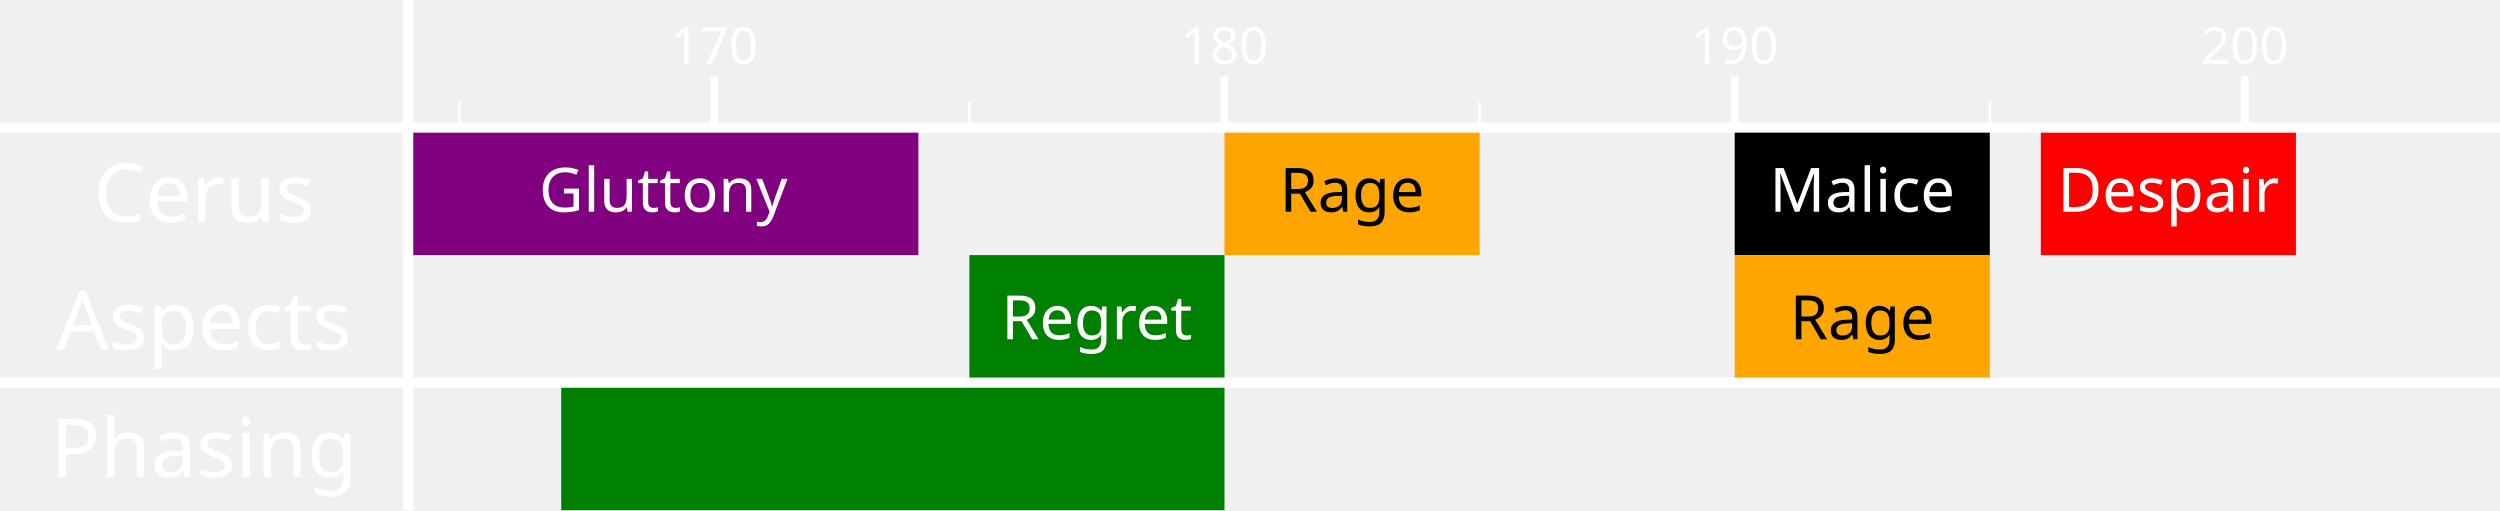
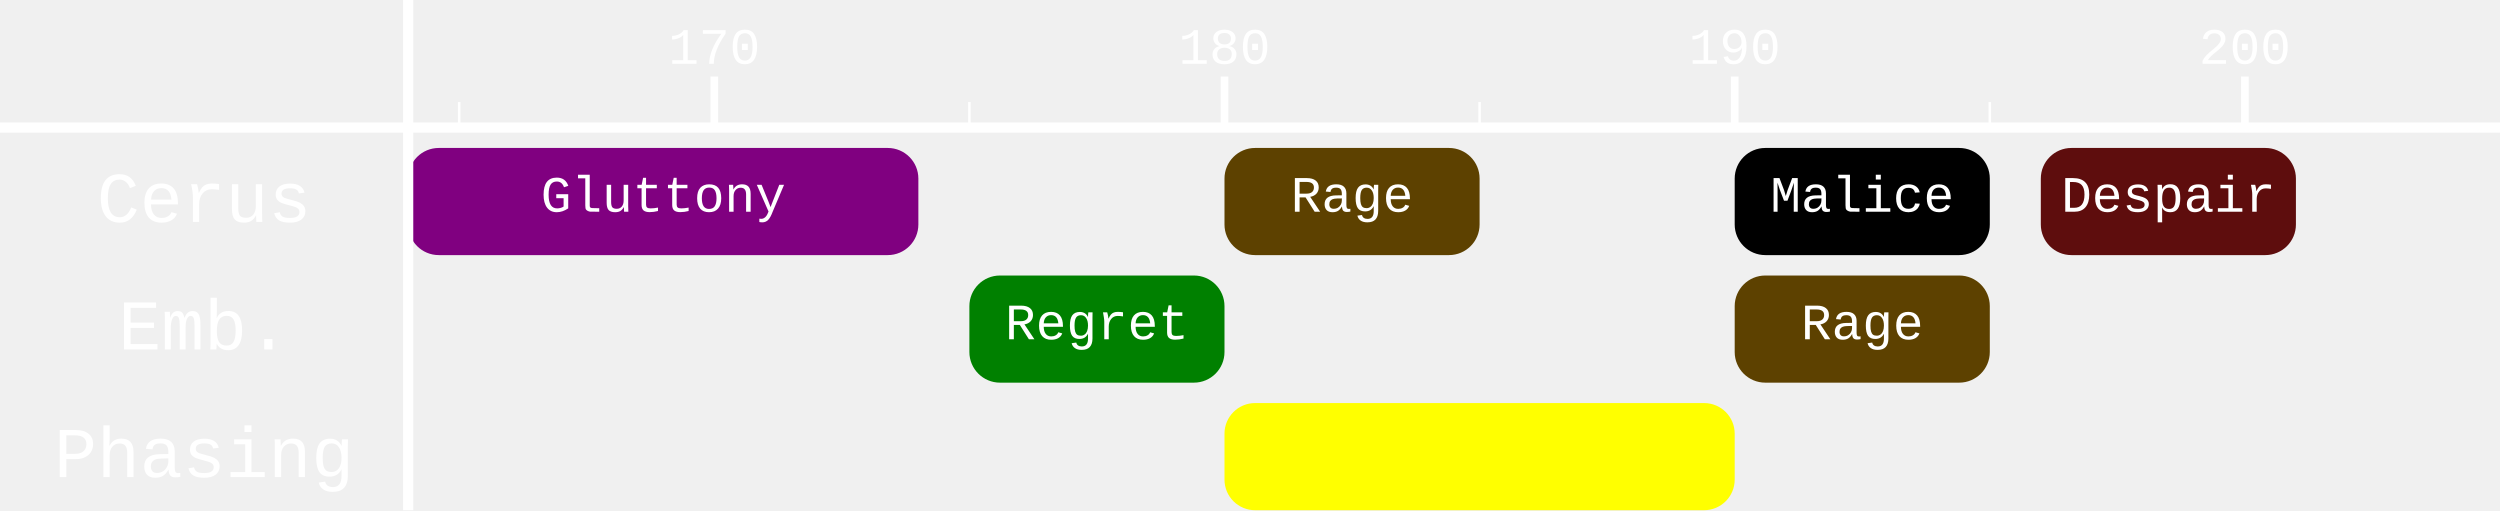
<svg xmlns="http://www.w3.org/2000/svg" width="490" height="100" viewBox="0 0 490 100">
  <defs>
</defs>
-   <text x="40.0" y="43.5" font-size="16" fill="white" style="font-family:Segoe UI;text-anchor:middle">Cerus</text>
-   <rect x="80" y="25" width="100" height="25" fill="purple" />
-   <text x="130.0" y="41.5" font-size="12" fill="white" style="font-family:Segoe UI;text-anchor:middle">Gluttony</text>
-   <rect x="240" y="25" width="50" height="25" fill="orange" />
-   <text x="265.0" y="41.5" font-size="12" fill="black" style="font-family:Segoe UI;text-anchor:middle">Rage</text>
-   <rect x="340" y="25" width="50" height="25" fill="black" />
-   <text x="365.0" y="41.5" font-size="12" fill="white" style="font-family:Segoe UI;text-anchor:middle">Malice</text>
-   <rect x="400" y="25" width="50" height="25" fill="red" />
-   <text x="425.0" y="41.5" font-size="12" fill="white" style="font-family:Segoe UI;text-anchor:middle">Despair</text>
-   <text x="40.0" y="68.5" font-size="16" fill="white" style="font-family:Segoe UI;text-anchor:middle">Aspects</text>
-   <rect x="190" y="50" width="50" height="25" fill="green" />
-   <text x="215.0" y="66.5" font-size="12" fill="white" style="font-family:Segoe UI;text-anchor:middle">Regret</text>
-   <rect x="340" y="50" width="50" height="25" fill="orange" />
-   <text x="365.0" y="66.5" font-size="12" fill="black" style="font-family:Segoe UI;text-anchor:middle">Rage</text>
-   <text x="40.0" y="93.5" font-size="16" fill="white" style="font-family:Segoe UI;text-anchor:middle">Phasing</text>
-   <rect x="110" y="75" width="130" height="25" fill="green" />
+   <text x="40.0" y="43.5" font-size="14" fill="white" style="font-family:Courier New, monospace;text-anchor:middle">Cerus</text>
+   <rect x="80" y="29" width="100" height="21" fill="purple" rx="6" ry="6" />
+   <text x="130.0" y="41.5" font-size="10" fill="white" style="font-family: Courier New, monospace;text-anchor:middle">Gluttony</text>
+   <rect x="240" y="29" width="50" height="21" fill="#5d4100" rx="6" ry="6" />
+   <text x="265.0" y="41.5" font-size="10" fill="white" style="font-family: Courier New, monospace;text-anchor:middle">Rage</text>
+   <rect x="340" y="29" width="50" height="21" fill="black" rx="6" ry="6" />
+   <text x="365.0" y="41.5" font-size="10" fill="white" style="font-family: Courier New, monospace;text-anchor:middle">Malice</text>
+   <rect x="400" y="29" width="50" height="21" fill="#5e0d0d" rx="6" ry="6" />
+   <text x="425.0" y="41.5" font-size="10" fill="white" style="font-family: Courier New, monospace;text-anchor:middle">Despair</text>
+   <text x="40.0" y="68.5" font-size="14" fill="white" style="font-family:Courier New, monospace;text-anchor:middle">Emb.</text>
+   <rect x="190" y="54" width="50" height="21" fill="green" rx="6" ry="6" />
+   <text x="215.0" y="66.5" font-size="10" fill="white" style="font-family: Courier New, monospace;text-anchor:middle">Regret</text>
+   <rect x="340" y="54" width="50" height="21" fill="#5d4100" rx="6" ry="6" />
+   <text x="365.0" y="66.5" font-size="10" fill="white" style="font-family: Courier New, monospace;text-anchor:middle">Rage</text>
+   <text x="40.0" y="93.5" font-size="14" fill="white" style="font-family:Courier New, monospace;text-anchor:middle">Phasing</text>
+   <rect x="240" y="79" width="100" height="21" fill="yellow" rx="6" ry="6" />
  <path d="M0,25 L490,25" stroke="white" stroke-width="2" />
-   <path d="M0,75 L490,75" stroke="white" stroke-width="2" />
  <path d="M80,0 L80,100" stroke="white" stroke-width="2" />
  <path d="M90,20.0 L90,25" stroke="white" stroke-width="0.5" />
  <path d="M100,22.5 L100,white" stroke="white" stroke-width="0.3" />
  <path d="M110,22.5 L110,white" stroke="white" stroke-width="0.3" />
  <path d="M120,22.5 L120,white" stroke="white" stroke-width="0.3" />
  <path d="M130,22.5 L130,white" stroke="white" stroke-width="0.3" />
  <path d="M140,15.0 L140,25" stroke="white" stroke-width="1.5" />
-   <text x="140.0" y="12.5" font-size="10" fill="white" style="font-family:Segoe UI;text-anchor:middle">170</text>
+   <text x="140.0" y="12.5" font-size="10" fill="white" style="font-family:Courier New, monospace;text-anchor:middle">170</text>
  <path d="M150,22.5 L150,white" stroke="white" stroke-width="0.3" />
  <path d="M160,22.5 L160,white" stroke="white" stroke-width="0.3" />
  <path d="M170,22.5 L170,white" stroke="white" stroke-width="0.3" />
  <path d="M180,22.5 L180,white" stroke="white" stroke-width="0.3" />
  <path d="M190,20.0 L190,25" stroke="white" stroke-width="0.5" />
  <path d="M200,22.5 L200,white" stroke="white" stroke-width="0.3" />
  <path d="M210,22.5 L210,white" stroke="white" stroke-width="0.3" />
  <path d="M220,22.5 L220,white" stroke="white" stroke-width="0.3" />
  <path d="M230,22.5 L230,white" stroke="white" stroke-width="0.3" />
  <path d="M240,15.0 L240,25" stroke="white" stroke-width="1.5" />
-   <text x="240.0" y="12.5" font-size="10" fill="white" style="font-family:Segoe UI;text-anchor:middle">180</text>
+   <text x="240.0" y="12.5" font-size="10" fill="white" style="font-family:Courier New, monospace;text-anchor:middle">180</text>
  <path d="M250,22.5 L250,white" stroke="white" stroke-width="0.3" />
  <path d="M260,22.5 L260,white" stroke="white" stroke-width="0.3" />
  <path d="M270,22.5 L270,white" stroke="white" stroke-width="0.3" />
  <path d="M280,22.5 L280,white" stroke="white" stroke-width="0.3" />
  <path d="M290,20.0 L290,25" stroke="white" stroke-width="0.5" />
  <path d="M300,22.5 L300,white" stroke="white" stroke-width="0.3" />
  <path d="M310,22.5 L310,white" stroke="white" stroke-width="0.3" />
  <path d="M320,22.5 L320,white" stroke="white" stroke-width="0.3" />
  <path d="M330,22.5 L330,white" stroke="white" stroke-width="0.3" />
  <path d="M340,15.0 L340,25" stroke="white" stroke-width="1.5" />
-   <text x="340.0" y="12.5" font-size="10" fill="white" style="font-family:Segoe UI;text-anchor:middle">190</text>
+   <text x="340.0" y="12.5" font-size="10" fill="white" style="font-family:Courier New, monospace;text-anchor:middle">190</text>
  <path d="M350,22.5 L350,white" stroke="white" stroke-width="0.3" />
  <path d="M360,22.5 L360,white" stroke="white" stroke-width="0.3" />
  <path d="M370,22.5 L370,white" stroke="white" stroke-width="0.3" />
  <path d="M380,22.5 L380,white" stroke="white" stroke-width="0.3" />
  <path d="M390,20.0 L390,25" stroke="white" stroke-width="0.5" />
  <path d="M400,22.5 L400,white" stroke="white" stroke-width="0.3" />
  <path d="M410,22.5 L410,white" stroke="white" stroke-width="0.3" />
  <path d="M420,22.5 L420,white" stroke="white" stroke-width="0.3" />
  <path d="M430,22.5 L430,white" stroke="white" stroke-width="0.3" />
  <path d="M440,15.0 L440,25" stroke="white" stroke-width="1.5" />
-   <text x="440.0" y="12.5" font-size="10" fill="white" style="font-family:Segoe UI;text-anchor:middle">200</text>
+   <text x="440.0" y="12.5" font-size="10" fill="white" style="font-family:Courier New, monospace;text-anchor:middle">200</text>
  <path d="M450,22.5 L450,white" stroke="white" stroke-width="0.3" />
  <path d="M460,22.5 L460,white" stroke="white" stroke-width="0.3" />
  <path d="M470,22.5 L470,white" stroke="white" stroke-width="0.3" />
  <path d="M480,22.5 L480,white" stroke="white" stroke-width="0.3" />
</svg>
